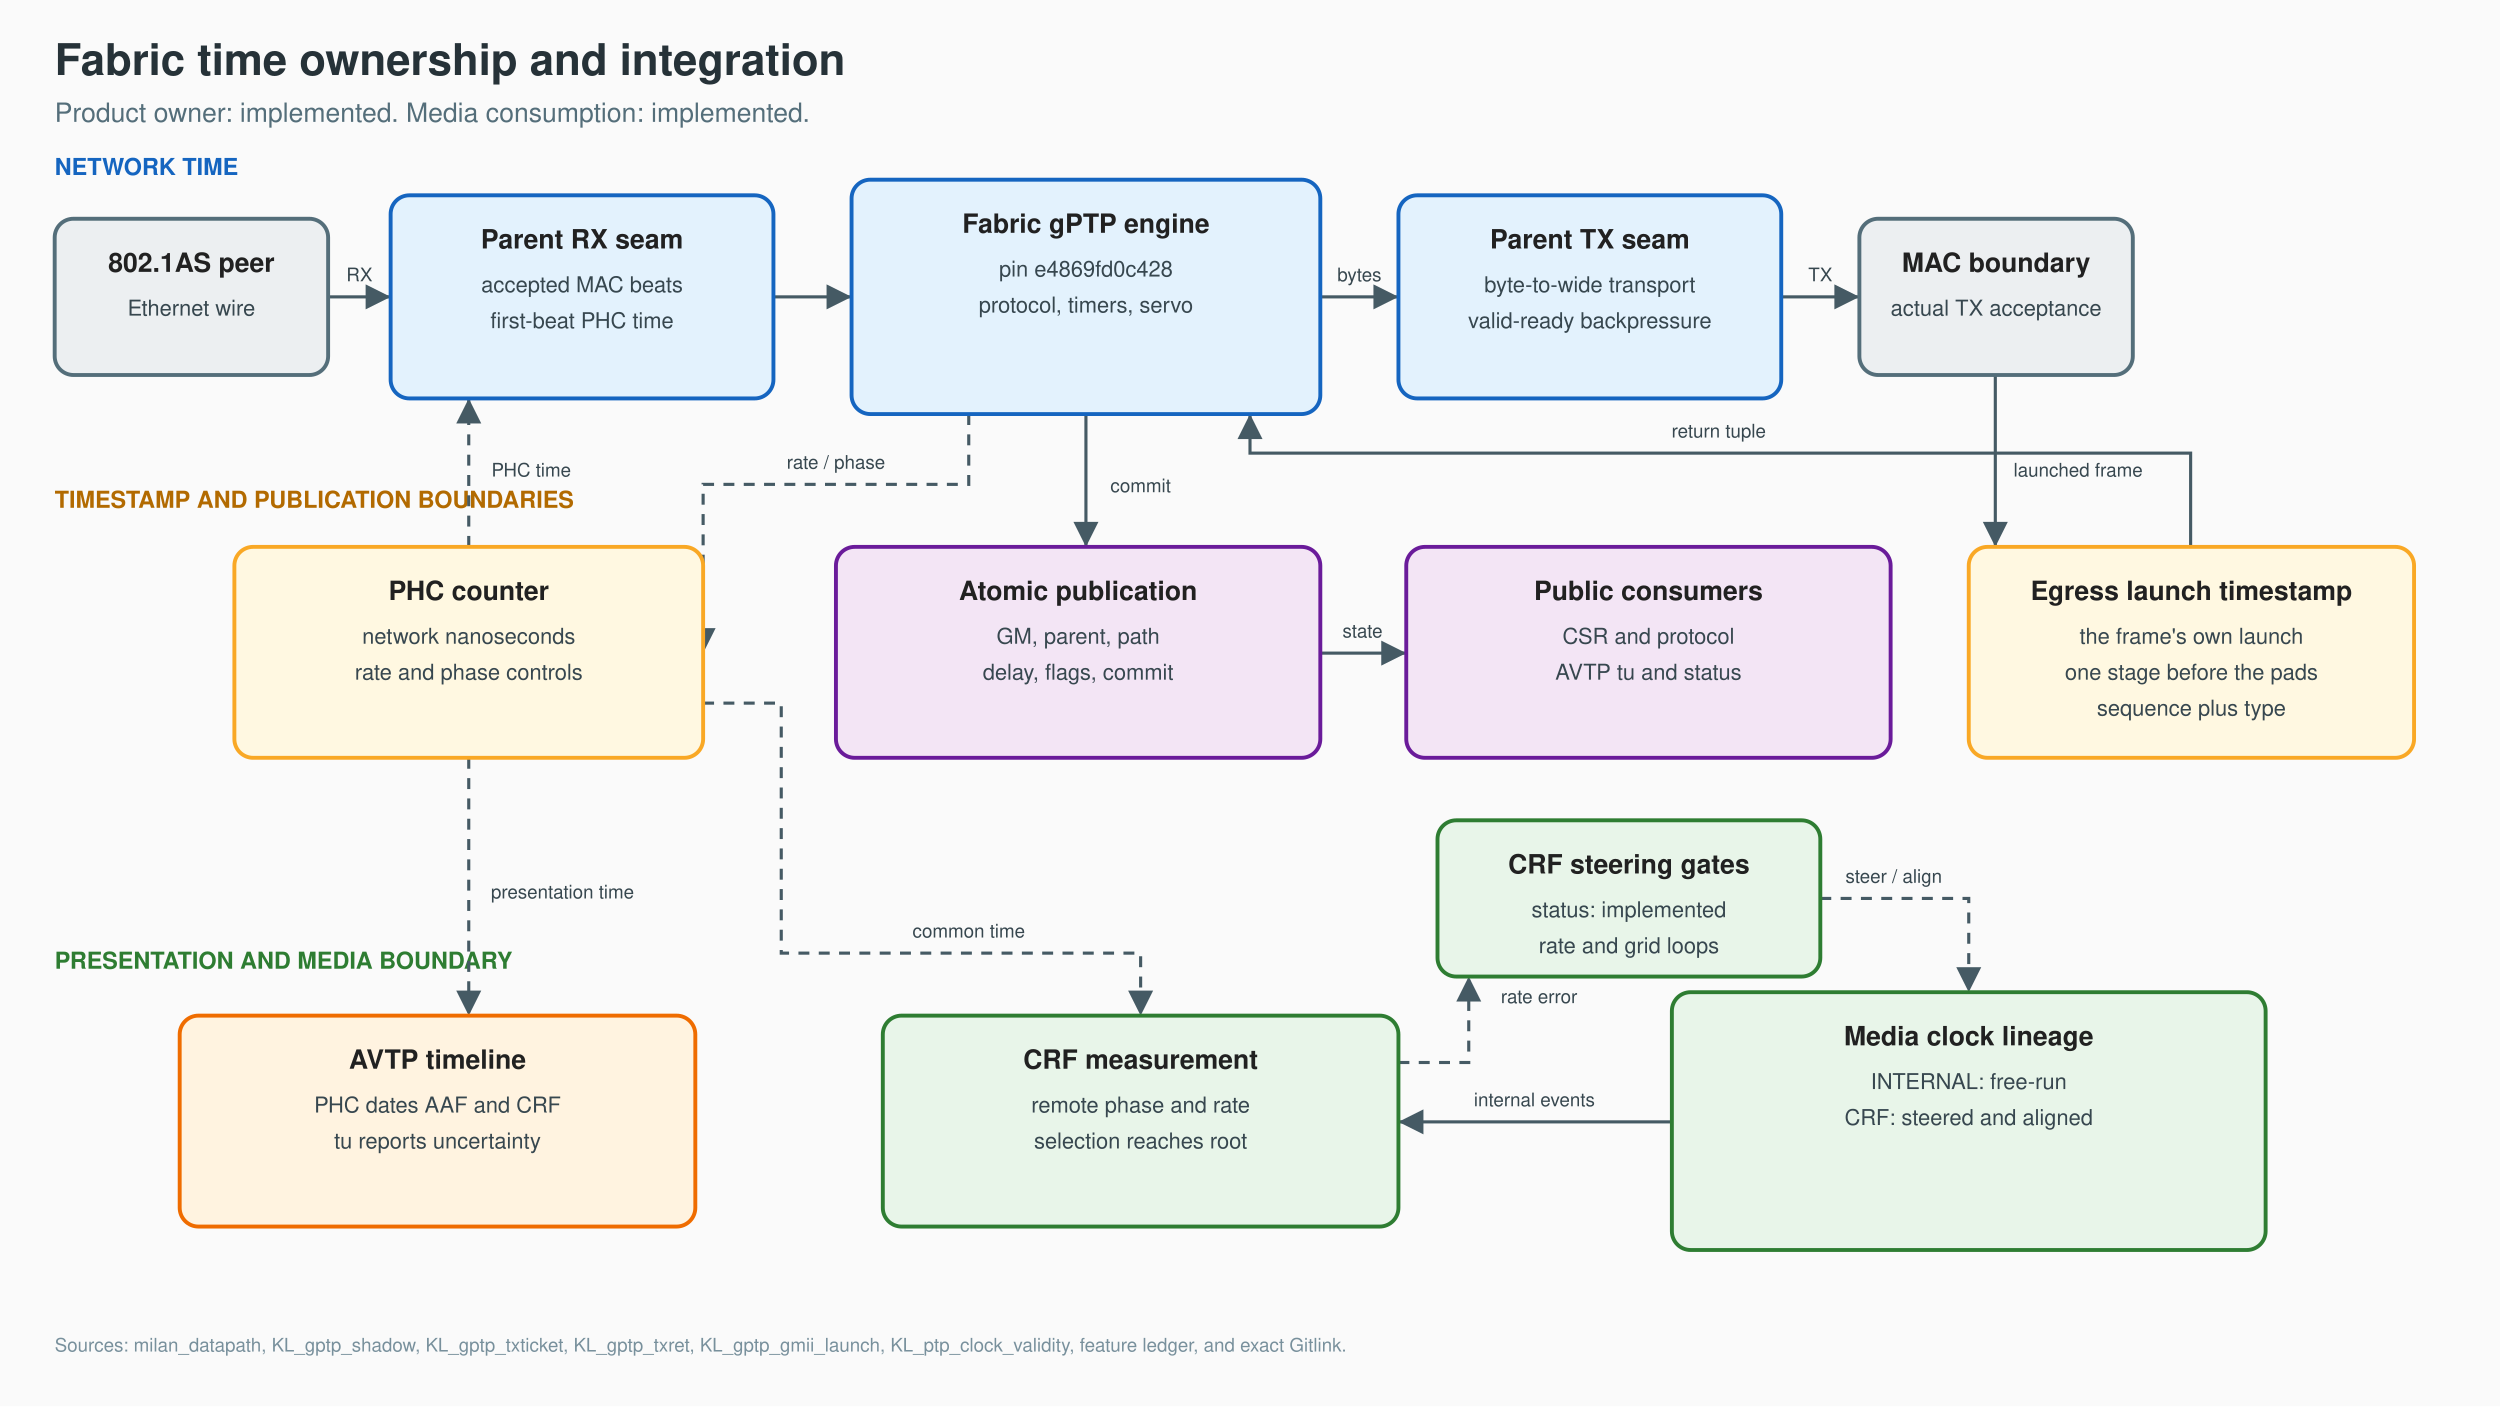
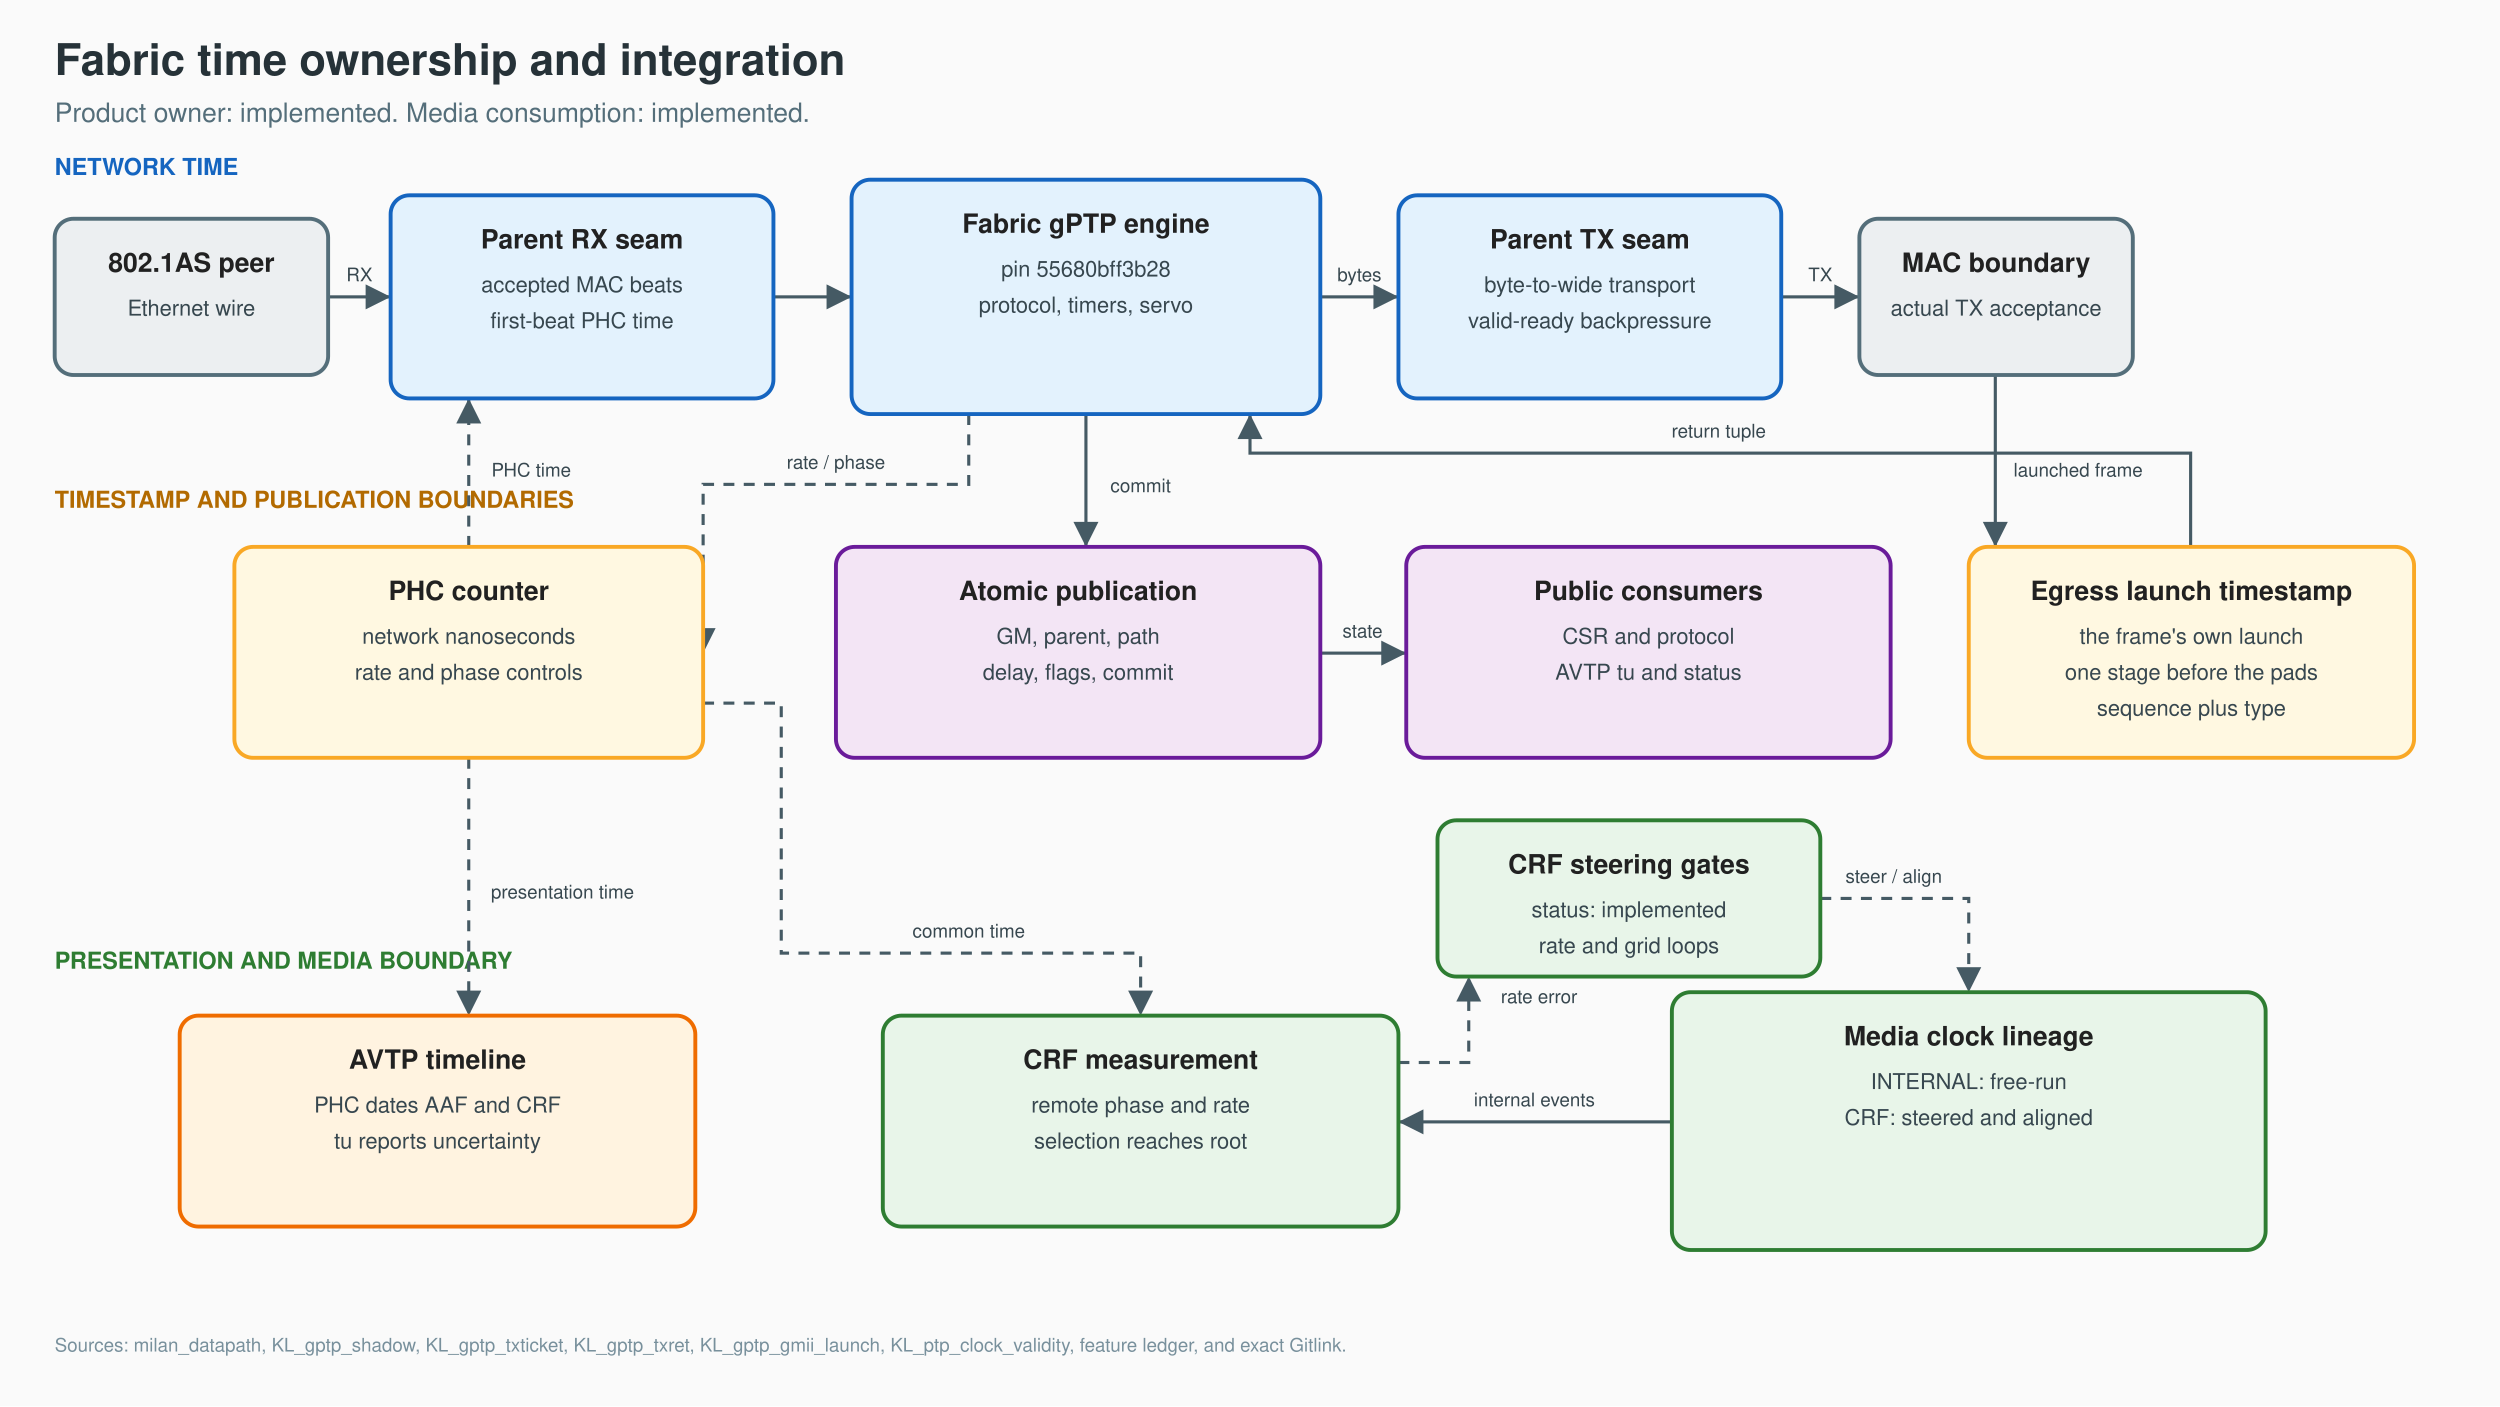
<svg xmlns="http://www.w3.org/2000/svg" width="1600" height="900" viewBox="0 0 1600 900" font-family="Helvetica,Arial,sans-serif">
  <rect width="1600" height="900" fill="#FAFAFA" />
  <defs>
    <marker id="arrow" markerWidth="12" markerHeight="12" refX="8" refY="4" orient="auto">
      <path d="M0,0 L8,4 L0,8 Z" fill="#455A64" />
    </marker>
  </defs>
  <text x="35" y="48" font-size="28" font-weight="bold" fill="#263238">Fabric time ownership and integration</text>
  <text x="35" y="78" font-size="17" fill="#546E7A">Product owner: implemented. Media consumption: implemented.</text>
  <text x="35" y="112" font-size="15" font-weight="bold" fill="#1565C0">NETWORK TIME</text>
  <text x="35" y="325" font-size="15" font-weight="bold" fill="#B26A00">TIMESTAMP AND PUBLICATION BOUNDARIES</text>
  <text x="35" y="620" font-size="15" font-weight="bold" fill="#2E7D32">PRESENTATION AND MEDIA BOUNDARY</text>
  <path d="M210,190 L250,190" fill="none" stroke="#455A64" stroke-width="2" marker-end="url(#arrow)" />
  <text x="230" y="180" text-anchor="middle" font-size="12" fill="#37474F">RX</text>
  <path d="M495,190 L545,190" fill="none" stroke="#455A64" stroke-width="2" marker-end="url(#arrow)" />
  <path d="M845,190 L895,190" fill="none" stroke="#455A64" stroke-width="2" marker-end="url(#arrow)" />
  <text x="870" y="180" text-anchor="middle" font-size="12" fill="#37474F">bytes</text>
  <path d="M1140,190 L1190,190" fill="none" stroke="#455A64" stroke-width="2" marker-end="url(#arrow)" />
  <text x="1165" y="180" text-anchor="middle" font-size="12" fill="#37474F">TX</text>
  <path d="M300,350 L300,255" fill="none" stroke="#455A64" stroke-width="2" marker-end="url(#arrow)" stroke-dasharray="7,6" />
  <text x="340" y="305" text-anchor="middle" font-size="12" fill="#37474F">PHC time</text>
  <path d="M620,265 L620,310 L450,310 L450,418" fill="none" stroke="#455A64" stroke-width="2" marker-end="url(#arrow)" stroke-dasharray="7,6" />
  <text x="535" y="300" text-anchor="middle" font-size="12" fill="#37474F">rate / phase</text>
  <path d="M695,265 L695,350" fill="none" stroke="#455A64" stroke-width="2" marker-end="url(#arrow)" />
  <text x="730" y="315" text-anchor="middle" font-size="12" fill="#37474F">commit</text>
  <path d="M845,418 L900,418" fill="none" stroke="#455A64" stroke-width="2" marker-end="url(#arrow)" />
  <text x="872" y="408" text-anchor="middle" font-size="12" fill="#37474F">state</text>
  <path d="M1277,240 L1277,350" fill="none" stroke="#455A64" stroke-width="2" marker-end="url(#arrow)" />
  <text x="1330" y="305" text-anchor="middle" font-size="12" fill="#37474F">launched frame</text>
  <path d="M1402,350 L1402,290 L800,290 L800,265" fill="none" stroke="#455A64" stroke-width="2" marker-end="url(#arrow)" />
  <text x="1100" y="280" text-anchor="middle" font-size="12" fill="#37474F">return tuple</text>
  <path d="M300,485 L300,650" fill="none" stroke="#455A64" stroke-width="2" marker-end="url(#arrow)" stroke-dasharray="7,6" />
  <text x="360" y="575" text-anchor="middle" font-size="12" fill="#37474F">presentation time</text>
  <path d="M450,450 L500,450 L500,610 L730,610 L730,650" fill="none" stroke="#455A64" stroke-width="2" marker-end="url(#arrow)" stroke-dasharray="7,6" />
  <text x="620" y="600" text-anchor="middle" font-size="12" fill="#37474F">common time</text>
  <path d="M1070,718 L895,718" fill="none" stroke="#455A64" stroke-width="2" marker-end="url(#arrow)" />
  <text x="982" y="708" text-anchor="middle" font-size="12" fill="#37474F">internal events</text>
  <path d="M895,680 L940,680 L940,625" fill="none" stroke="#455A64" stroke-width="2" marker-end="url(#arrow)" stroke-dasharray="7,6" />
  <text x="985" y="642" text-anchor="middle" font-size="12" fill="#37474F">rate error</text>
  <path d="M1165,575 L1260,575 L1260,635" fill="none" stroke="#455A64" stroke-width="2" marker-end="url(#arrow)" stroke-dasharray="7,6" />
  <text x="1212" y="565" text-anchor="middle" font-size="12" fill="#37474F">steer / align</text>
  <rect id="peer" x="35" y="140" width="175" height="100" rx="12" fill="#ECEFF1" stroke="#546E7A" stroke-width="2.5" />
  <text x="122.5" y="174" text-anchor="middle" font-size="17" font-weight="bold" fill="#212121">802.1AS peer</text>
  <text x="122.5" y="202" text-anchor="middle" font-size="14" fill="#37474F">Ethernet wire</text>
  <rect id="rx" x="250" y="125" width="245" height="130" rx="12" fill="#E3F2FD" stroke="#1565C0" stroke-width="2.5" />
  <text x="372.5" y="159" text-anchor="middle" font-size="17" font-weight="bold" fill="#212121">Parent RX seam</text>
  <text x="372.5" y="187" text-anchor="middle" font-size="14" fill="#37474F">accepted MAC beats</text>
  <text x="372.5" y="210" text-anchor="middle" font-size="14" fill="#37474F">first-beat PHC time</text>
  <rect id="engine" x="545" y="115" width="300" height="150" rx="12" fill="#E3F2FD" stroke="#1565C0" stroke-width="2.5" />
  <text x="695.0" y="149" text-anchor="middle" font-size="17" font-weight="bold" fill="#212121">Fabric gPTP engine</text>
-   <text x="695.0" y="177" text-anchor="middle" font-size="14" fill="#37474F">pin e4869fd0c428</text>
+   <text x="695.0" y="177" text-anchor="middle" font-size="14" fill="#37474F">pin 55680bff3b28</text>
  <text x="695.0" y="200" text-anchor="middle" font-size="14" fill="#37474F">protocol, timers, servo</text>
  <rect id="tx" x="895" y="125" width="245" height="130" rx="12" fill="#E3F2FD" stroke="#1565C0" stroke-width="2.5" />
  <text x="1017.5" y="159" text-anchor="middle" font-size="17" font-weight="bold" fill="#212121">Parent TX seam</text>
  <text x="1017.5" y="187" text-anchor="middle" font-size="14" fill="#37474F">byte-to-wide transport</text>
  <text x="1017.5" y="210" text-anchor="middle" font-size="14" fill="#37474F">valid-ready backpressure</text>
  <rect id="mac" x="1190" y="140" width="175" height="100" rx="12" fill="#ECEFF1" stroke="#546E7A" stroke-width="2.5" />
  <text x="1277.5" y="174" text-anchor="middle" font-size="17" font-weight="bold" fill="#212121">MAC boundary</text>
  <text x="1277.5" y="202" text-anchor="middle" font-size="14" fill="#37474F">actual TX acceptance</text>
  <rect id="phc" x="150" y="350" width="300" height="135" rx="12" fill="#FFF8E1" stroke="#F9A825" stroke-width="2.5" />
  <text x="300.0" y="384" text-anchor="middle" font-size="17" font-weight="bold" fill="#212121">PHC counter</text>
  <text x="300.0" y="412" text-anchor="middle" font-size="14" fill="#37474F">network nanoseconds</text>
  <text x="300.0" y="435" text-anchor="middle" font-size="14" fill="#37474F">rate and phase controls</text>
  <rect id="publish" x="535" y="350" width="310" height="135" rx="12" fill="#F3E5F5" stroke="#6A1B9A" stroke-width="2.5" />
  <text x="690.0" y="384" text-anchor="middle" font-size="17" font-weight="bold" fill="#212121">Atomic publication</text>
  <text x="690.0" y="412" text-anchor="middle" font-size="14" fill="#37474F">GM, parent, path</text>
  <text x="690.0" y="435" text-anchor="middle" font-size="14" fill="#37474F">delay, flags, commit</text>
  <rect id="consumers" x="900" y="350" width="310" height="135" rx="12" fill="#F3E5F5" stroke="#6A1B9A" stroke-width="2.5" />
  <text x="1055.0" y="384" text-anchor="middle" font-size="17" font-weight="bold" fill="#212121">Public consumers</text>
  <text x="1055.0" y="412" text-anchor="middle" font-size="14" fill="#37474F">CSR and protocol</text>
  <text x="1055.0" y="435" text-anchor="middle" font-size="14" fill="#37474F">AVTP tu and status</text>
  <rect id="stamp" x="1260" y="350" width="285" height="135" rx="12" fill="#FFF8E1" stroke="#F9A825" stroke-width="2.5" />
  <text x="1402.5" y="384" text-anchor="middle" font-size="17" font-weight="bold" fill="#212121">Egress launch timestamp</text>
  <text x="1402.5" y="412" text-anchor="middle" font-size="14" fill="#37474F">the frame's own launch</text>
  <text x="1402.5" y="435" text-anchor="middle" font-size="14" fill="#37474F">one stage before the pads</text>
  <text x="1402.5" y="458" text-anchor="middle" font-size="14" fill="#37474F">sequence plus type</text>
  <rect id="avtp" x="115" y="650" width="330" height="135" rx="12" fill="#FFF3E0" stroke="#EF6C00" stroke-width="2.5" />
  <text x="280.0" y="684" text-anchor="middle" font-size="17" font-weight="bold" fill="#212121">AVTP timeline</text>
  <text x="280.0" y="712" text-anchor="middle" font-size="14" fill="#37474F">PHC dates AAF and CRF</text>
  <text x="280.0" y="735" text-anchor="middle" font-size="14" fill="#37474F">tu reports uncertainty</text>
  <rect id="crf" x="565" y="650" width="330" height="135" rx="12" fill="#E8F5E9" stroke="#2E7D32" stroke-width="2.5" />
  <text x="730.0" y="684" text-anchor="middle" font-size="17" font-weight="bold" fill="#212121">CRF measurement</text>
  <text x="730.0" y="712" text-anchor="middle" font-size="14" fill="#37474F">remote phase and rate</text>
  <text x="730.0" y="735" text-anchor="middle" font-size="14" fill="#37474F">selection reaches root</text>
  <rect id="media" x="1070" y="635" width="380" height="165" rx="12" fill="#E8F5E9" stroke="#2E7D32" stroke-width="2.5" />
  <text x="1260.0" y="669" text-anchor="middle" font-size="17" font-weight="bold" fill="#212121">Media clock lineage</text>
  <text x="1260.0" y="697" text-anchor="middle" font-size="14" fill="#37474F">INTERNAL: free-run</text>
  <text x="1260.0" y="720" text-anchor="middle" font-size="14" fill="#37474F">CRF: steered and aligned</text>
  <rect id="select" x="920" y="525" width="245" height="100" rx="12" fill="#E8F5E9" stroke="#2E7D32" stroke-width="2.5" />
  <text x="1042.5" y="559" text-anchor="middle" font-size="17" font-weight="bold" fill="#212121">CRF steering gates</text>
  <text x="1042.5" y="587" text-anchor="middle" font-size="14" fill="#37474F">status: implemented</text>
  <text x="1042.5" y="610" text-anchor="middle" font-size="14" fill="#37474F">rate and grid loops</text>
  <text x="35" y="865" font-size="12" fill="#78909C">Sources: milan_datapath, KL_gptp_shadow, KL_gptp_txticket, KL_gptp_txret, KL_gptp_gmii_launch, KL_ptp_clock_validity, feature ledger, and exact Gitlink.</text>
</svg>
